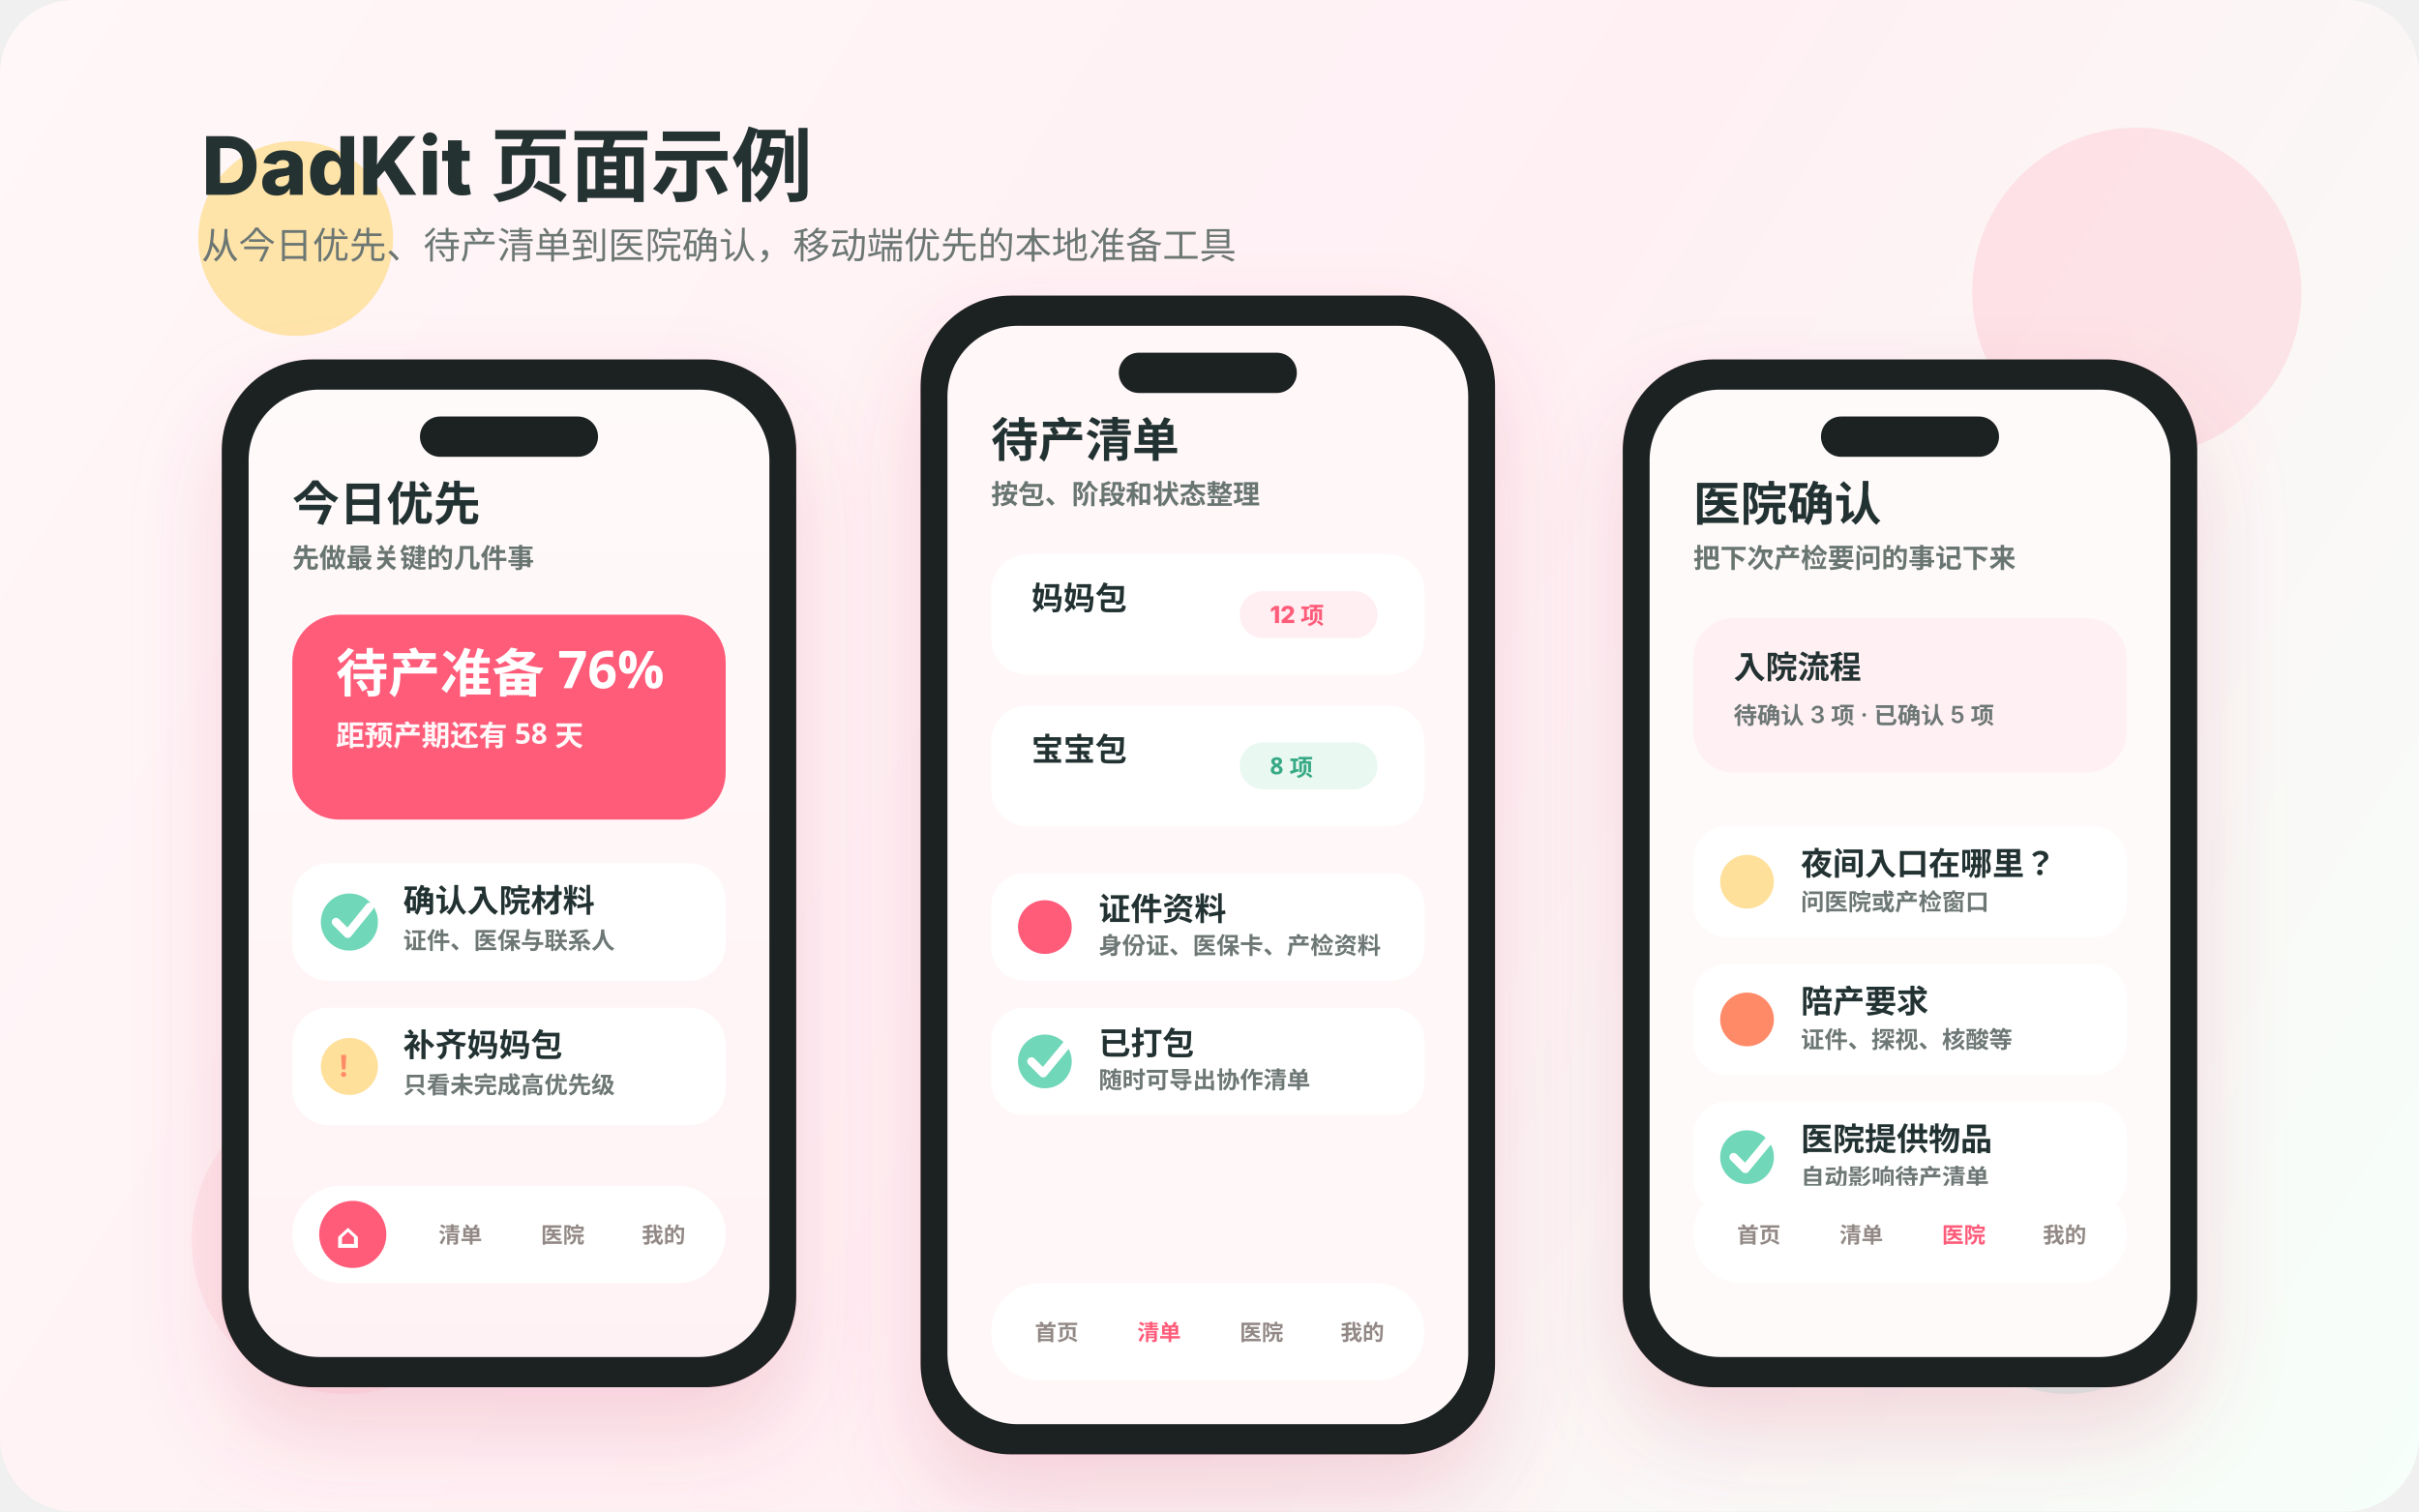
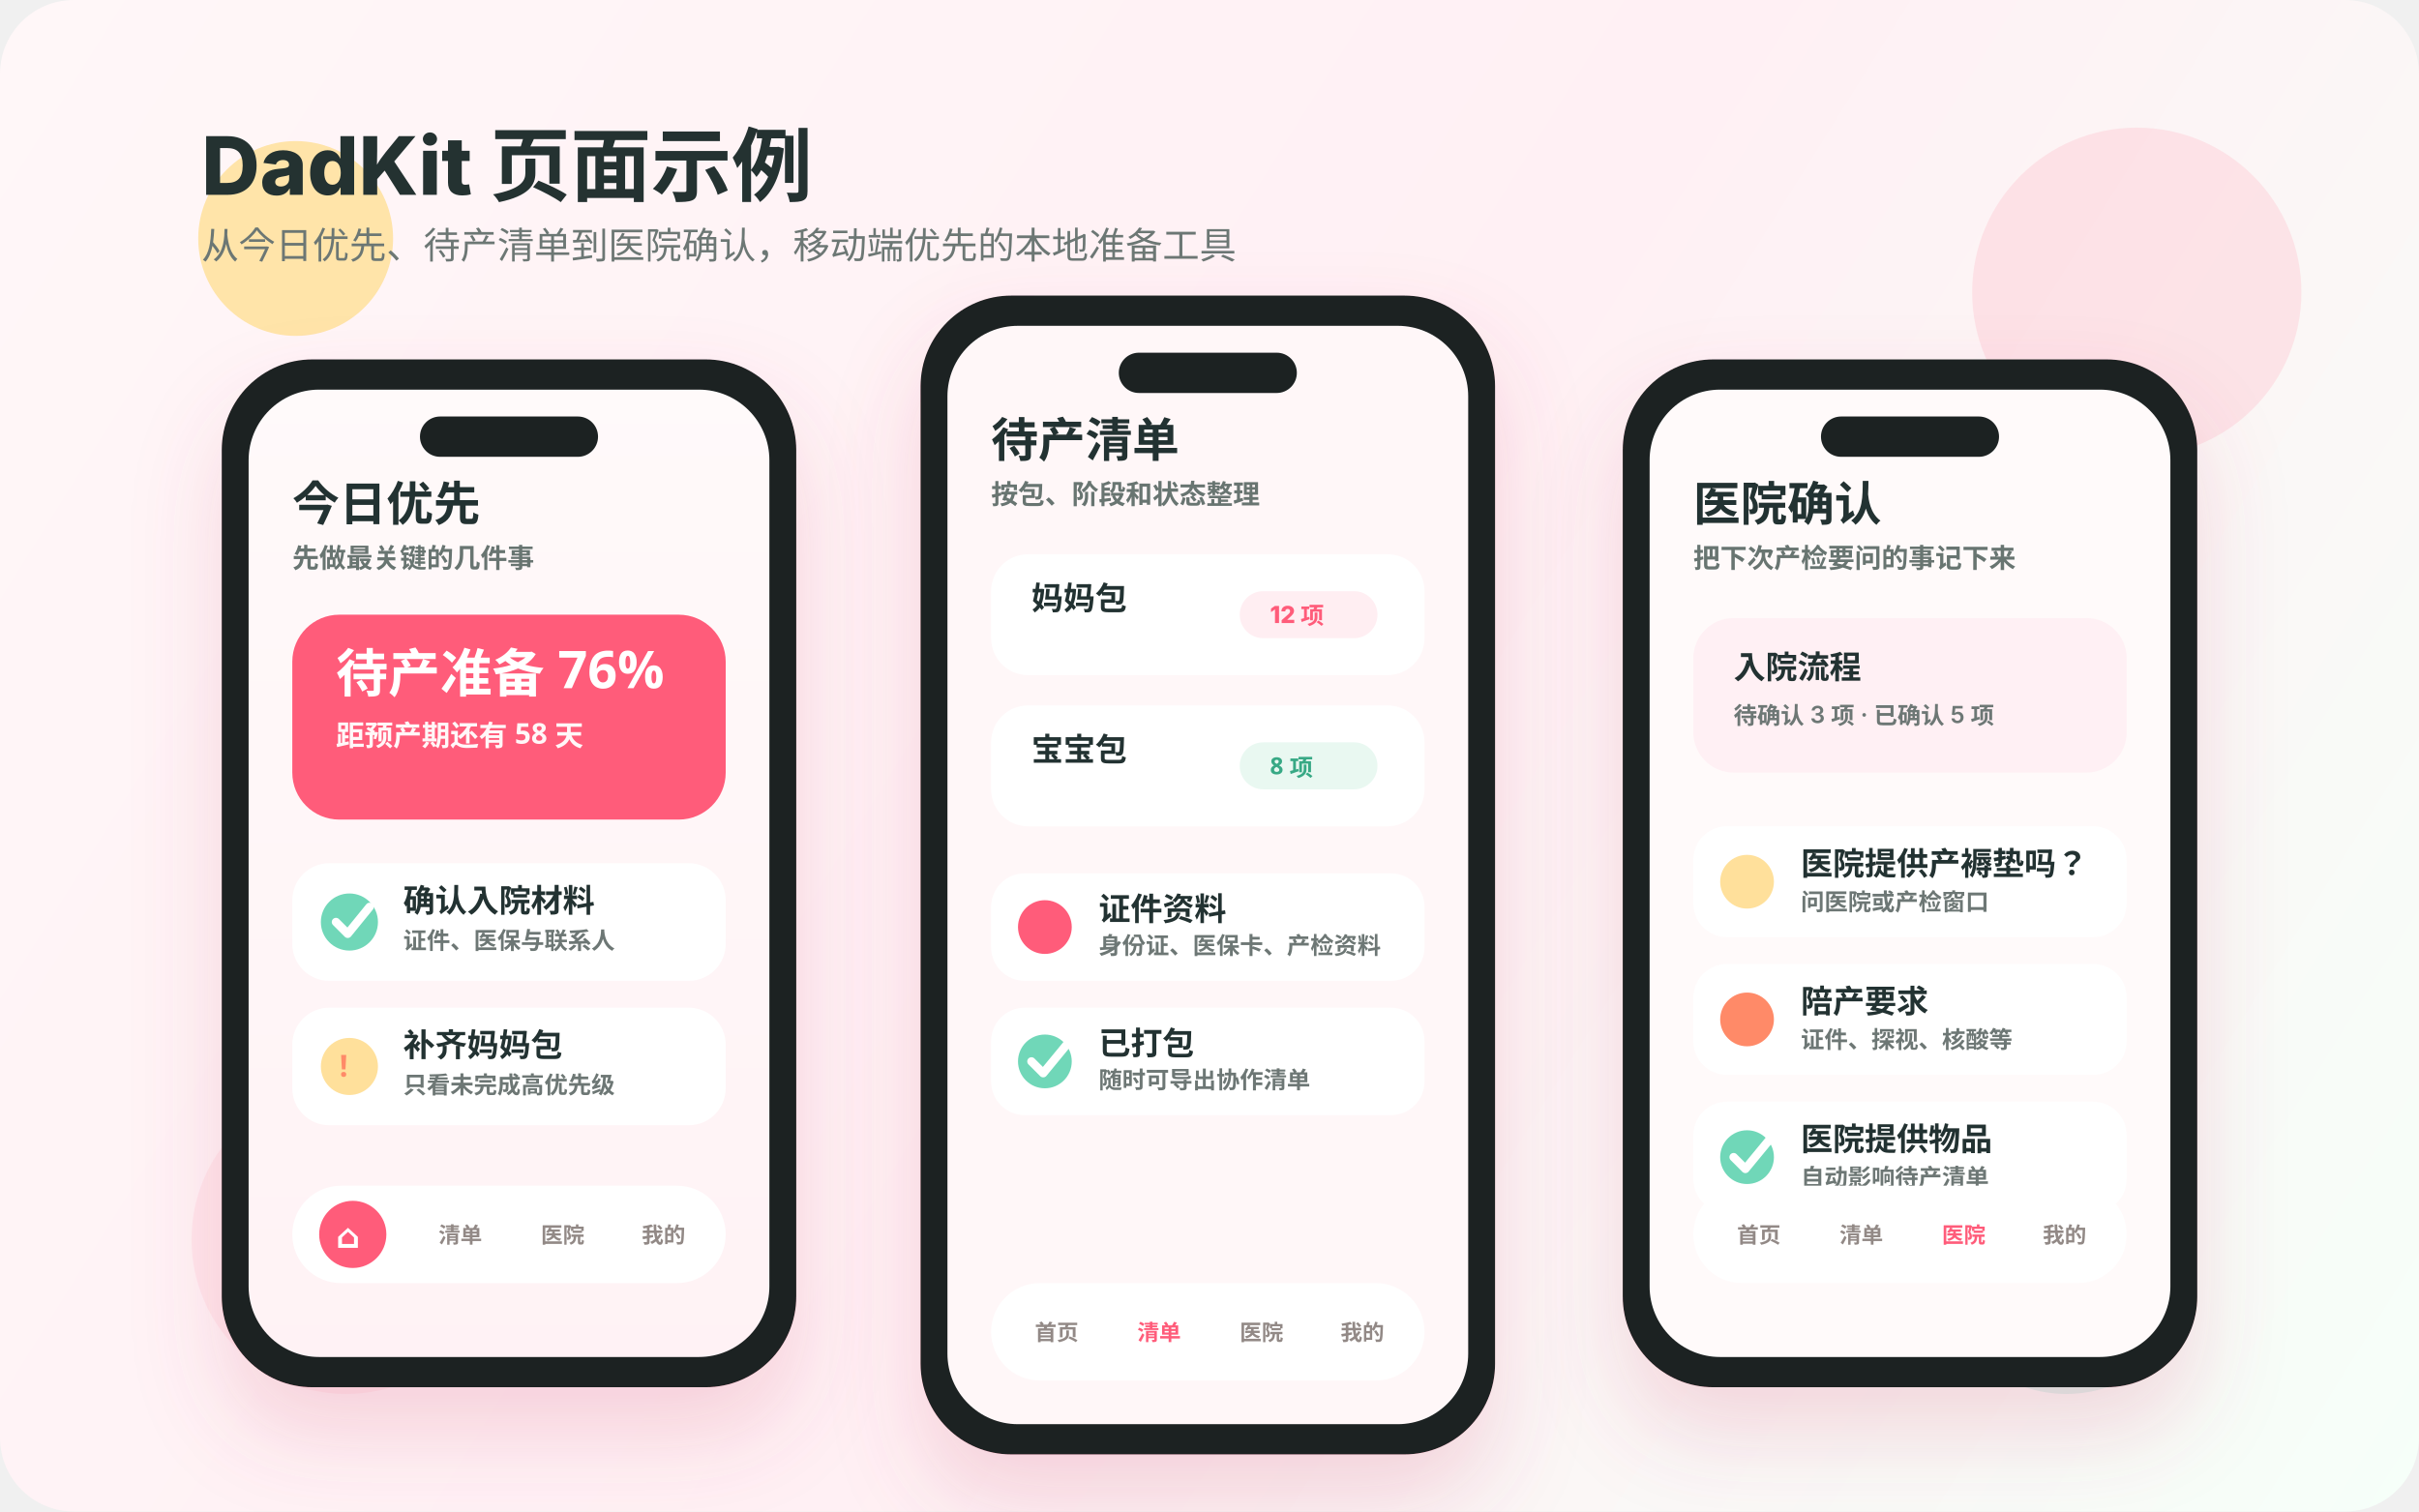
<svg xmlns="http://www.w3.org/2000/svg" width="1440" height="900" viewBox="0 0 1440 900" role="img" aria-labelledby="title desc">
  <defs>
    <linearGradient id="bg" x1="0" y1="0" x2="1440" y2="900" gradientUnits="userSpaceOnUse">
      <stop offset="0" stop-color="#fff7f8" />
      <stop offset="0.52" stop-color="#fff0f4" />
      <stop offset="1" stop-color="#f6fff9" />
    </linearGradient>
    <linearGradient id="phone" x1="0" y1="0" x2="0" y2="690" gradientUnits="userSpaceOnUse">
      <stop offset="0" stop-color="#fffafa" />
      <stop offset="1" stop-color="#fff1f4" />
    </linearGradient>
    <filter id="shadow" x="-20%" y="-20%" width="140%" height="150%" color-interpolation-filters="sRGB">
      <feDropShadow dx="0" dy="28" stdDeviation="26" flood-color="#d34b75" flood-opacity="0.2" />
    </filter>
    <style>
      .title { font: 800 48px "Inter", "PingFang SC", "Microsoft YaHei", sans-serif; fill: #243231; }
      .subtitle { font: 500 22px "Inter", "PingFang SC", "Microsoft YaHei", sans-serif; fill: #6c7774; }
      .screen-title { font: 800 28px "Inter", "PingFang SC", "Microsoft YaHei", sans-serif; fill: #243231; }
      .screen-sub { font: 600 16px "Inter", "PingFang SC", "Microsoft YaHei", sans-serif; fill: #687471; }
      .card-title { font: 800 19px "Inter", "PingFang SC", "Microsoft YaHei", sans-serif; fill: #243231; }
      .card-text { font: 600 14px "Inter", "PingFang SC", "Microsoft YaHei", sans-serif; fill: #6d7774; }
      .chip { font: 800 14px "Inter", "PingFang SC", "Microsoft YaHei", sans-serif; fill: #ff5c7a; }
      .tab { font: 700 13px "Inter", "PingFang SC", "Microsoft YaHei", sans-serif; fill: #928986; }
      .tab-active { fill: #ff5c7a; }
    </style>
  </defs>
  <rect width="1440" height="900" rx="44" fill="url(#bg)" />
  <circle cx="176" cy="142" r="58" fill="#ffe09b" opacity="0.85" />
  <circle cx="1272" cy="174" r="98" fill="#ff8da1" opacity="0.18" />
  <circle cx="1230" cy="754" r="76" fill="#d8f2ea" opacity="0.85" />
  <circle cx="206" cy="738" r="92" fill="#ffd9e1" opacity="0.45" />
  <text x="120" y="116" class="title">DadKit 页面示例</text>
  <text x="120" y="154" class="subtitle">从今日优先、待产清单到医院确认，移动端优先的本地准备工具</text>
  <g transform="translate(132 214)" filter="url(#shadow)">
    <rect x="0" y="0" width="342" height="612" rx="54" fill="#1d2323" />
    <rect x="16" y="18" width="310" height="576" rx="42" fill="url(#phone)" />
    <rect x="118" y="34" width="106" height="24" rx="12" fill="#1d2323" />
    <text x="42" y="96" class="screen-title">今日优先</text>
    <text x="42" y="124" class="screen-sub">先做最关键的几件事</text>
    <rect x="42" y="152" width="258" height="122" rx="28" fill="#ff5c7a" />
    <text x="68" y="198" style="font: 800 31px sans-serif; fill: #fff;">待产准备 76%</text>
    <text x="68" y="230" style="font: 600 17px sans-serif; fill: #fff7f8;">距预产期还有 58 天</text>
    <rect x="42" y="300" width="258" height="70" rx="22" fill="#fff" />
    <circle cx="76" cy="335" r="17" fill="#70d7b8" />
    <path d="M68 335l7 7 13-16" fill="none" stroke="#fff" stroke-width="5" stroke-linecap="round" stroke-linejoin="round" />
    <text x="108" y="329" class="card-title">确认入院材料</text>
    <text x="108" y="351" class="card-text">证件、医保与联系人</text>
    <rect x="42" y="386" width="258" height="70" rx="22" fill="#fff" />
    <circle cx="76" cy="421" r="17" fill="#ffe09b" />
    <text x="70" y="427" style="font: 800 18px sans-serif; fill:#ff8a68;">!</text>
    <text x="108" y="415" class="card-title">补齐妈妈包</text>
    <text x="108" y="437" class="card-text">只看未完成高优先级</text>
    <rect x="42" y="492" width="258" height="58" rx="29" fill="#fff" />
    <circle cx="78" cy="521" r="20" fill="#ff5c7a" />
    <text x="68" y="529" style="font: 800 20px sans-serif; fill:#fff;">⌂</text>
    <text x="129" y="526" class="tab">清单</text>
    <text x="190" y="526" class="tab">医院</text>
    <text x="250" y="526" class="tab">我的</text>
  </g>
  <g transform="translate(548 176)" filter="url(#shadow)">
    <rect x="0" y="0" width="342" height="690" rx="54" fill="#1d2323" />
    <rect x="16" y="18" width="310" height="654" rx="42" fill="#fff7f8" />
    <rect x="118" y="34" width="106" height="24" rx="12" fill="#1d2323" />
    <text x="42" y="96" class="screen-title">待产清单</text>
    <text x="42" y="124" class="screen-sub">按包、阶段和状态整理</text>
    <rect x="42" y="154" width="258" height="72" rx="22" fill="#fff" />
    <text x="66" y="187" class="card-title">妈妈包</text>
    <rect x="190" y="176" width="82" height="28" rx="14" fill="#ffeef2" />
    <text x="208" y="195" class="chip">12 项</text>
    <rect x="42" y="244" width="258" height="72" rx="22" fill="#fff" />
    <text x="66" y="277" class="card-title">宝宝包</text>
    <rect x="190" y="266" width="82" height="28" rx="14" fill="#e9f8f1" />
    <text x="208" y="285" style="font:800 14px sans-serif; fill:#37a985;">8 项</text>
    <g transform="translate(42 344)">
      <rect width="258" height="64" rx="20" fill="#fff" />
      <circle cx="32" cy="32" r="16" fill="#ff5c7a" />
      <text x="64" y="28" class="card-title">证件资料</text>
      <text x="64" y="48" class="card-text">身份证、医保卡、产检资料</text>
    </g>
    <g transform="translate(42 424)">
      <rect width="258" height="64" rx="20" fill="#fff" />
      <circle cx="32" cy="32" r="16" fill="#70d7b8" />
      <path d="M24 32l7 7 14-17" fill="none" stroke="#fff" stroke-width="5" stroke-linecap="round" stroke-linejoin="round" />
      <text x="64" y="28" class="card-title">已打包</text>
      <text x="64" y="48" class="card-text">随时可导出协作清单</text>
    </g>
    <rect x="42" y="588" width="258" height="58" rx="29" fill="#fff" />
    <text x="68" y="622" class="tab">首页</text>
    <text x="129" y="622" class="tab tab-active">清单</text>
    <text x="190" y="622" class="tab">医院</text>
    <text x="250" y="622" class="tab">我的</text>
  </g>
  <g transform="translate(966 214)" filter="url(#shadow)">
    <rect x="0" y="0" width="342" height="612" rx="54" fill="#1d2323" />
    <rect x="16" y="18" width="310" height="576" rx="42" fill="#fffafa" />
    <rect x="118" y="34" width="106" height="24" rx="12" fill="#1d2323" />
    <text x="42" y="96" class="screen-title">医院确认</text>
    <text x="42" y="124" class="screen-sub">把下次产检要问的事记下来</text>
    <rect x="42" y="154" width="258" height="92" rx="24" fill="#fff0f4" />
    <text x="66" y="190" class="card-title">入院流程</text>
    <text x="66" y="217" class="card-text">待确认 3 项 · 已确认 5 项</text>
    <g transform="translate(42 278)">
      <rect width="258" height="66" rx="20" fill="#fff" />
      <circle cx="32" cy="33" r="16" fill="#ffe09b" />
-       <text x="64" y="29" class="card-title">夜间入口在哪里？</text>
+       <text x="64" y="29" class="card-title">医院提供产褥垫吗？</text>
      <text x="64" y="50" class="card-text">问医院或产检窗口</text>
    </g>
    <g transform="translate(42 360)">
      <rect width="258" height="66" rx="20" fill="#fff" />
      <circle cx="32" cy="33" r="16" fill="#ff8a68" />
      <text x="64" y="29" class="card-title">陪产要求</text>
      <text x="64" y="50" class="card-text">证件、探视、核酸等</text>
    </g>
    <g transform="translate(42 442)">
      <rect width="258" height="66" rx="20" fill="#fff" />
      <circle cx="32" cy="33" r="16" fill="#70d7b8" />
      <path d="M24 33l7 7 14-17" fill="none" stroke="#fff" stroke-width="5" stroke-linecap="round" stroke-linejoin="round" />
      <text x="64" y="29" class="card-title">医院提供物品</text>
      <text x="64" y="50" class="card-text">自动影响待产清单</text>
    </g>
    <rect x="42" y="492" width="258" height="58" rx="29" fill="#fff" />
    <text x="68" y="526" class="tab">首页</text>
    <text x="129" y="526" class="tab">清单</text>
    <text x="190" y="526" class="tab tab-active">医院</text>
    <text x="250" y="526" class="tab">我的</text>
  </g>
</svg>
